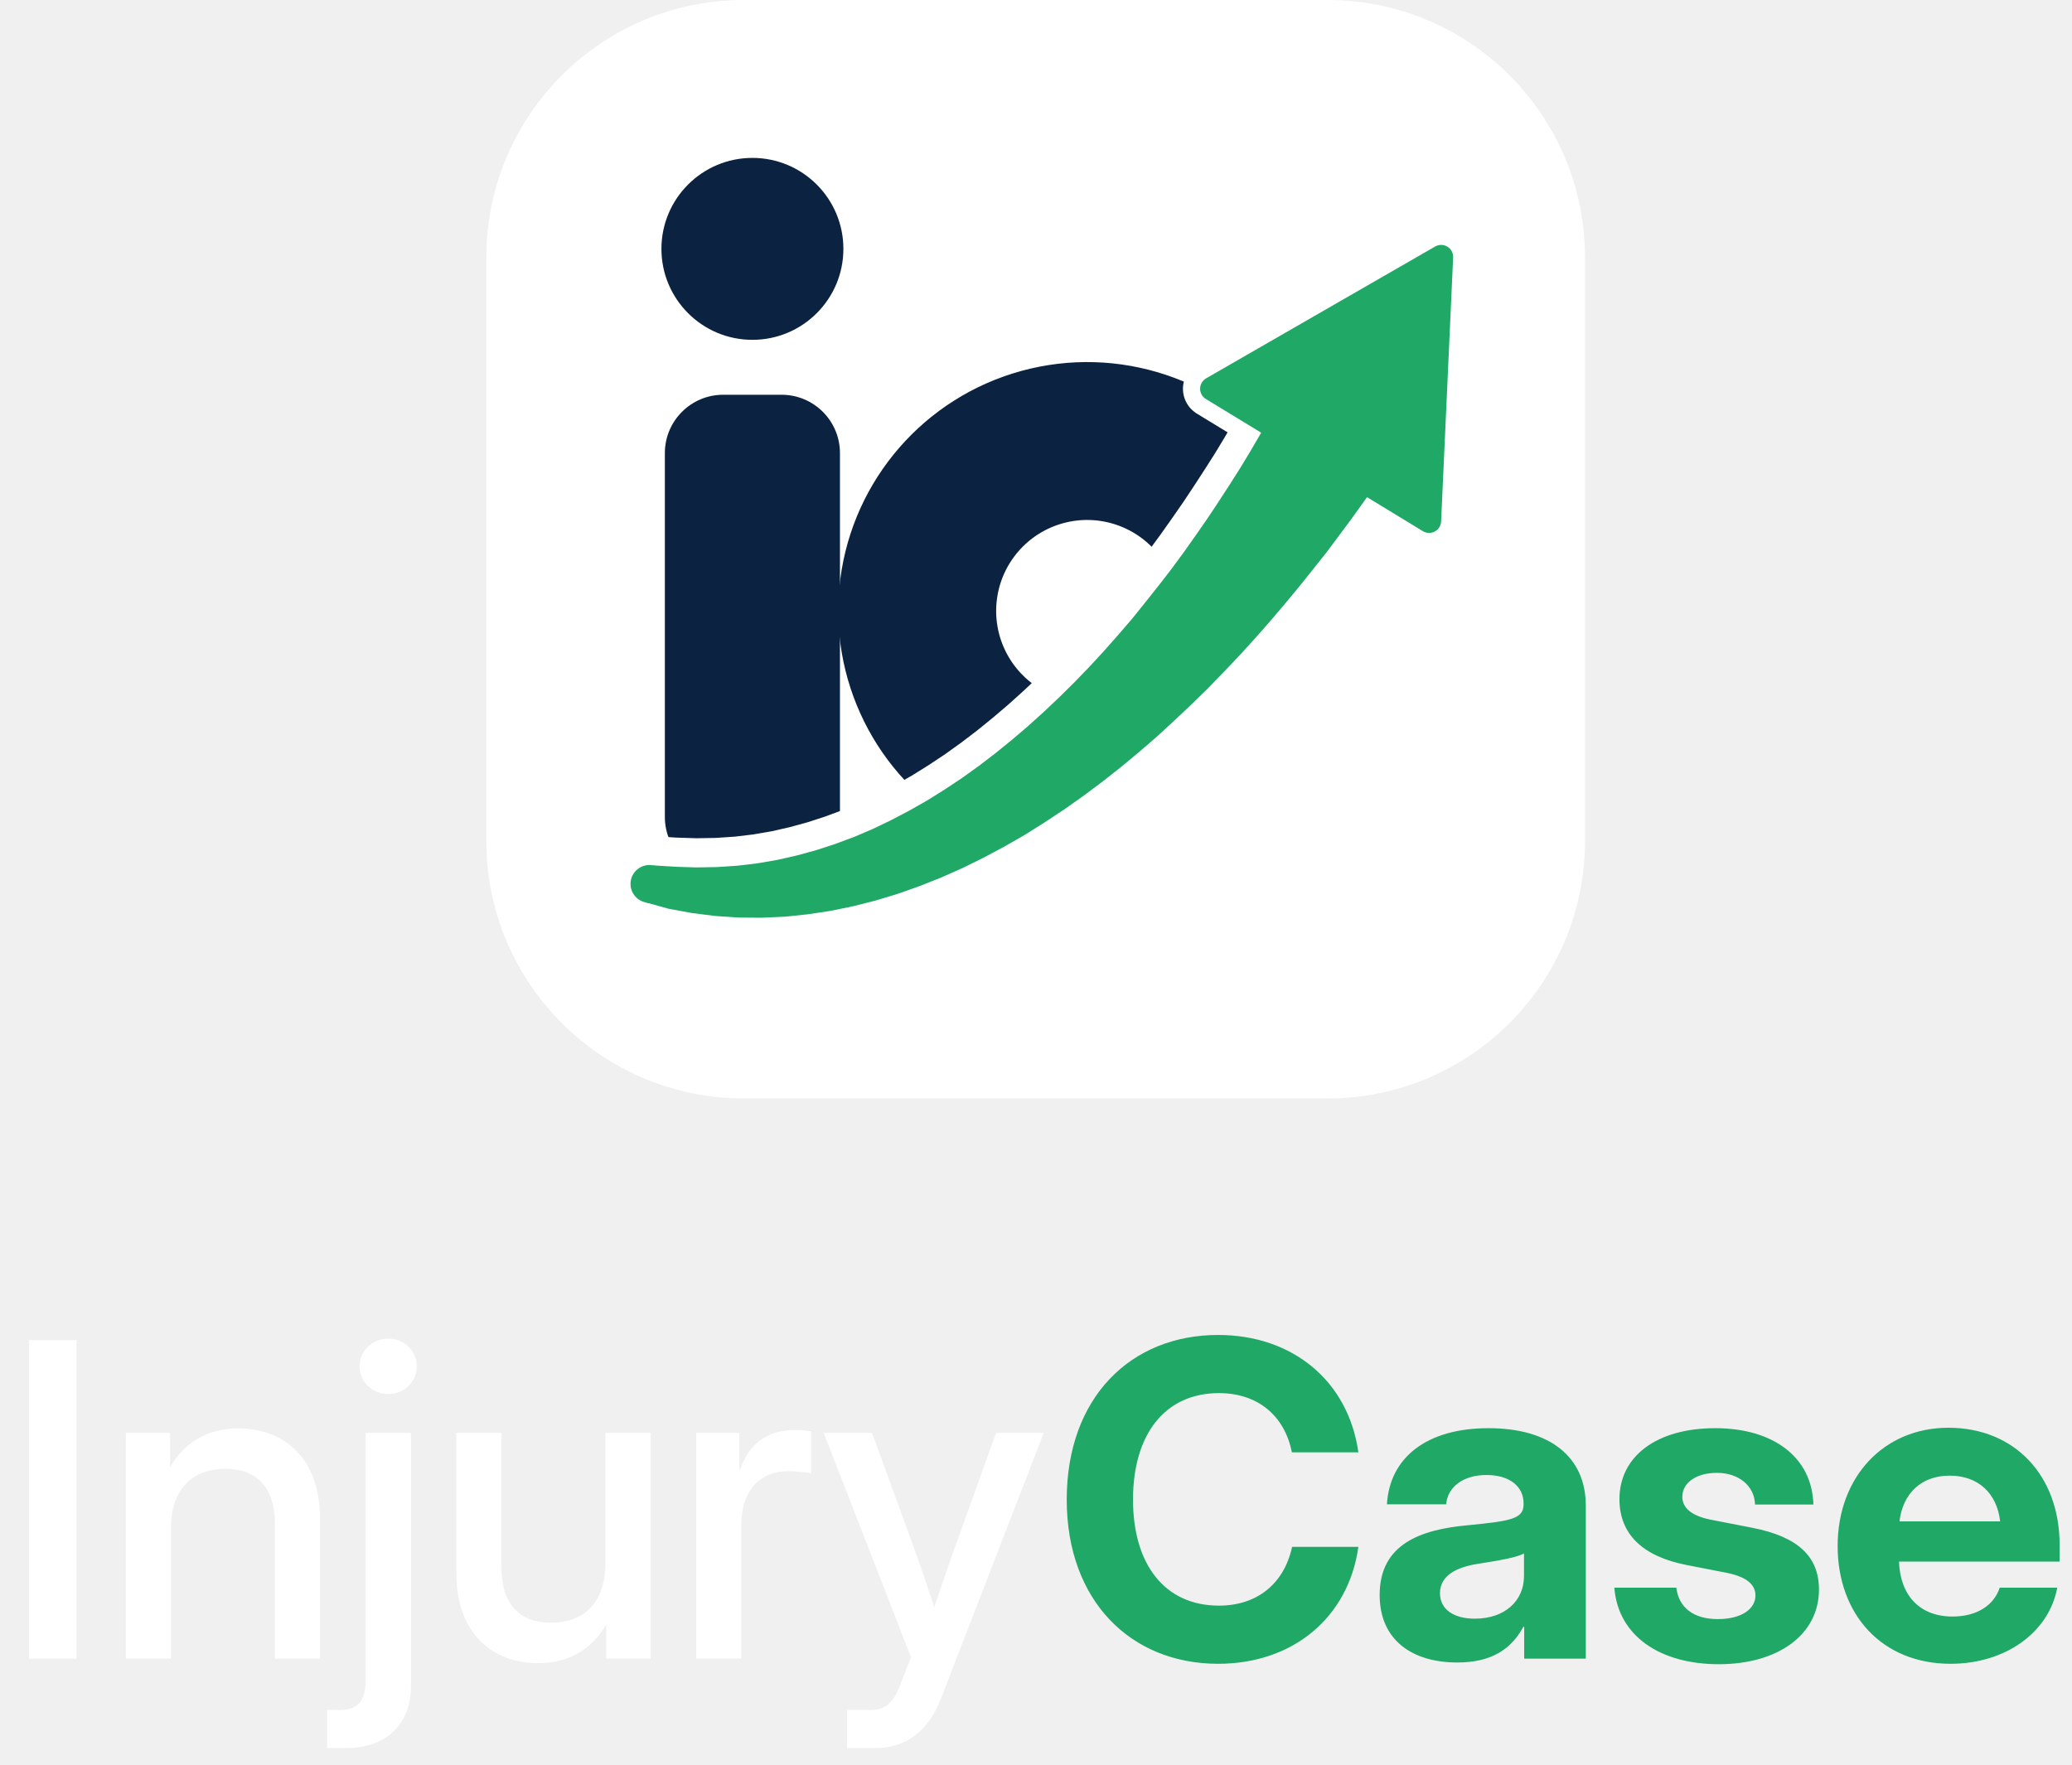
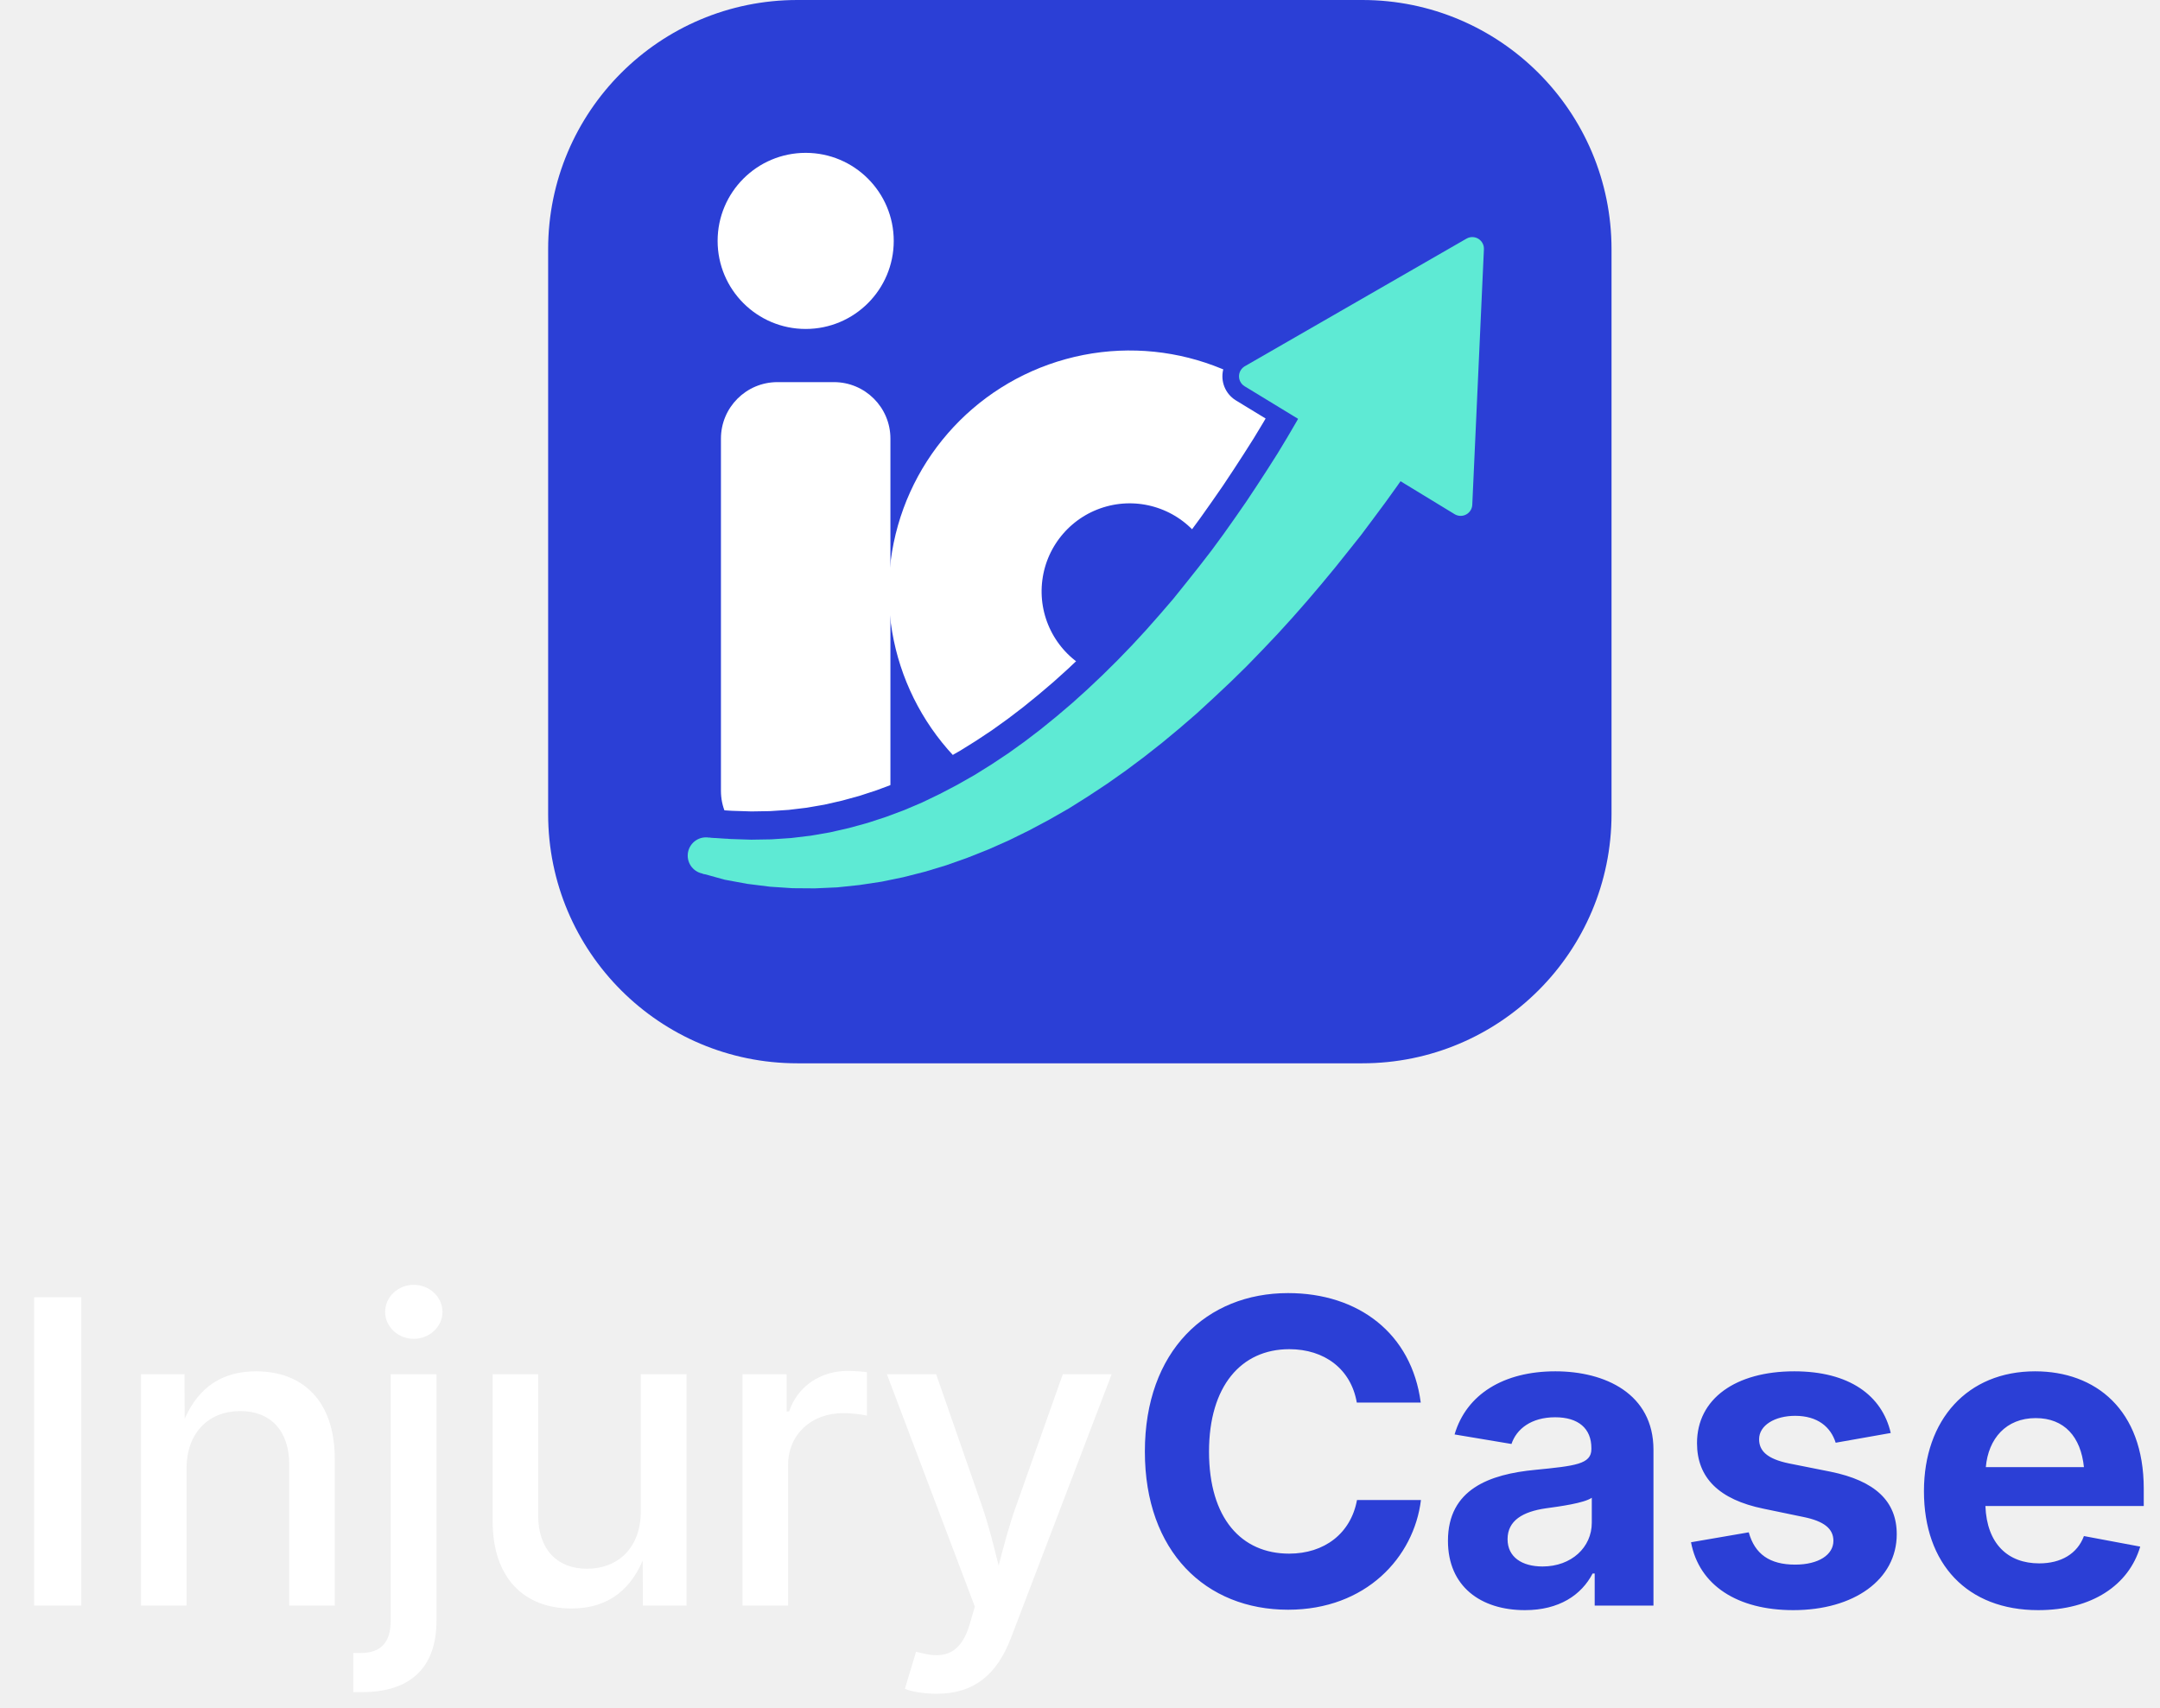
- <svg xmlns="http://www.w3.org/2000/svg" viewBox="0 0 120.7 102.8" role="img" aria-label="InjuryCase">
-   <g transform="translate(28.33 0)">
-     <rect width="64" height="64" rx="15" fill="#FFFFFF" />
-     <circle cx="15.5" cy="14.5" r="5.3" fill="#0B2340" />
-     <rect x="10.4" y="23" width="10.2" height="28" rx="3.4" fill="#0B2340" />
-     <clipPath id="c7917-logo-stacked-dark">
+ <svg xmlns="http://www.w3.org/2000/svg" viewBox="0 0 130.0 102.8" role="img" aria-label="InjuryCase">
+   <g transform="translate(32.99 0)">
+     <rect width="64" height="64" rx="15" fill="#2B3FD6" />
+     <circle cx="15.5" cy="14.5" r="5.3" fill="#FFFFFF" />
+     <rect x="10.4" y="23" width="10.2" height="28" rx="3.4" fill="#FFFFFF" />
+     <clipPath id="clip-logo-stacked-dark-1">
      <path d="M0.00 0.00 L64.00 0.00 L64.00 27.40 L52.38 27.40 L51.75 28.33 L51.08 29.28 L50.39 30.24 L49.67 31.21 L48.93 32.20 L48.15 33.18 L47.35 34.18 L46.53 35.17 L45.68 36.17 L44.81 37.16 L43.91 38.15 L42.98 39.13 L42.04 40.10 L41.07 41.05 L40.07 41.99 L39.06 42.92 L38.02 43.82 L36.96 44.70 L35.88 45.55 L34.77 46.38 L33.65 47.17 L32.50 47.93 L31.34 48.66 L30.15 49.34 L28.95 49.98 L27.73 50.58 L26.49 51.13 L25.23 51.63 L23.96 52.08 L22.67 52.47 L21.37 52.80 L20.06 53.07 L18.73 53.27 L17.40 53.41 L16.05 53.47 L14.70 53.46 L13.35 53.37 L11.99 53.20 L10.63 52.95 L9.29 52.58 L0.00 52.58 Z" />
    </clipPath>
-     <path clip-path="url(#c7917-logo-stacked-dark)" d="M42.80 29.50 A9.9 9.9 0 1 0 30.05 44.17" fill="none" stroke="#0B2340" stroke-width="9.2" stroke-linecap="round" />
-     <path d="M9.29 52.58 L10.63 52.95 L11.99 53.20 L13.35 53.37 L14.70 53.46 L16.05 53.47 L17.40 53.41 L18.73 53.27 L20.06 53.07 L21.37 52.80 L22.67 52.47 L23.96 52.08 L25.23 51.63 L26.49 51.13 L27.73 50.58 L28.95 49.98 L30.15 49.34 L31.34 48.66 L32.50 47.93 L33.65 47.17 L34.77 46.38 L35.88 45.55 L36.96 44.70 L38.02 43.82 L39.06 42.92 L40.07 41.99 L41.07 41.05 L42.04 40.10 L42.98 39.13 L43.91 38.15 L44.81 37.16 L45.68 36.17 L46.53 35.17 L47.35 34.18 L48.15 33.18 L48.93 32.20 L49.67 31.21 L50.39 30.24 L51.08 29.28 L51.75 28.33 L52.38 27.40 L46.06 23.55 L45.56 24.46 L45.04 25.38 L44.49 26.32 L43.91 27.28 L43.30 28.24 L42.67 29.21 L42.02 30.19 L41.34 31.17 L40.64 32.16 L39.92 33.14 L39.17 34.11 L38.40 35.08 L37.62 36.05 L36.81 36.99 L35.98 37.93 L35.13 38.85 L34.26 39.75 L33.37 40.63 L32.46 41.49 L31.54 42.32 L30.60 43.12 L29.64 43.90 L28.67 44.64 L27.68 45.35 L26.67 46.02 L25.66 46.65 L24.62 47.24 L23.57 47.79 L22.51 48.30 L21.43 48.76 L20.33 49.17 L19.23 49.53 L18.10 49.84 L16.96 50.10 L15.80 50.30 L14.63 50.44 L13.43 50.52 L12.22 50.54 L10.98 50.50 L9.71 50.42 Z M55.62 14.97 L54.92 30.35 L42.28 22.65 Z" fill="#FFFFFF" stroke="#FFFFFF" stroke-width="3.4" stroke-linejoin="round" />
-     <circle cx="9.50" cy="51.50" r="2.80" fill="#FFFFFF" />
-     <path d="M9.29 52.58 L10.63 52.95 L11.99 53.20 L13.35 53.37 L14.70 53.46 L16.05 53.47 L17.40 53.41 L18.73 53.27 L20.06 53.07 L21.37 52.80 L22.67 52.47 L23.96 52.08 L25.23 51.63 L26.49 51.13 L27.73 50.58 L28.95 49.98 L30.15 49.34 L31.34 48.66 L32.50 47.93 L33.65 47.17 L34.77 46.38 L35.88 45.55 L36.96 44.70 L38.02 43.82 L39.06 42.92 L40.07 41.99 L41.07 41.05 L42.04 40.10 L42.98 39.13 L43.91 38.15 L44.81 37.16 L45.68 36.17 L46.53 35.17 L47.35 34.18 L48.15 33.18 L48.93 32.20 L49.67 31.21 L50.39 30.24 L51.08 29.28 L51.75 28.33 L52.38 27.40 L46.06 23.55 L45.56 24.46 L45.04 25.38 L44.49 26.32 L43.91 27.28 L43.30 28.24 L42.67 29.21 L42.02 30.19 L41.34 31.17 L40.64 32.16 L39.92 33.14 L39.17 34.11 L38.40 35.08 L37.62 36.05 L36.81 36.99 L35.98 37.93 L35.13 38.85 L34.26 39.75 L33.37 40.63 L32.46 41.49 L31.54 42.32 L30.60 43.12 L29.64 43.90 L28.67 44.64 L27.68 45.35 L26.67 46.02 L25.66 46.65 L24.62 47.24 L23.57 47.79 L22.51 48.30 L21.43 48.76 L20.33 49.17 L19.23 49.53 L18.10 49.84 L16.96 50.10 L15.80 50.30 L14.63 50.44 L13.43 50.52 L12.22 50.54 L10.98 50.50 L9.71 50.42 Z" fill="#1FA866" />
-     <circle cx="9.50" cy="51.50" r="1.10" fill="#1FA866" />
-     <path d="M55.62 14.97 L54.92 30.35 L42.28 22.65 Z" fill="#1FA866" stroke="#1FA866" stroke-width="1.4" stroke-linejoin="round" />
+     <path clip-path="url(#clip-logo-stacked-dark-1)" d="M42.80 29.50 A9.9 9.9 0 1 0 30.05 44.17" fill="none" stroke="#FFFFFF" stroke-width="9.2" stroke-linecap="round" />
+     <path d="M9.29 52.58 L10.63 52.95 L11.99 53.20 L13.35 53.37 L14.70 53.46 L16.05 53.47 L17.40 53.41 L18.73 53.27 L20.06 53.07 L21.37 52.80 L22.67 52.47 L23.96 52.08 L25.23 51.63 L26.49 51.13 L27.73 50.58 L28.95 49.98 L30.15 49.34 L31.34 48.66 L32.50 47.93 L33.65 47.17 L34.77 46.38 L35.88 45.55 L36.96 44.70 L38.02 43.82 L39.06 42.92 L40.07 41.99 L41.07 41.05 L42.04 40.10 L42.98 39.13 L43.91 38.15 L44.81 37.16 L45.68 36.17 L46.53 35.17 L47.35 34.18 L48.15 33.18 L48.93 32.20 L49.67 31.21 L50.39 30.24 L51.08 29.28 L51.75 28.33 L52.38 27.40 L46.06 23.55 L45.56 24.46 L45.04 25.38 L44.49 26.32 L43.91 27.28 L43.30 28.24 L42.67 29.21 L42.02 30.19 L41.34 31.17 L40.64 32.16 L39.92 33.14 L39.17 34.11 L38.40 35.08 L37.62 36.05 L36.81 36.99 L35.98 37.93 L35.13 38.85 L34.26 39.75 L33.37 40.63 L32.46 41.49 L31.54 42.32 L30.60 43.12 L29.64 43.90 L28.67 44.64 L27.68 45.35 L26.67 46.02 L25.66 46.65 L24.62 47.24 L23.57 47.79 L22.51 48.30 L21.43 48.76 L20.33 49.17 L19.23 49.53 L18.10 49.84 L16.96 50.10 L15.80 50.30 L14.63 50.44 L13.43 50.52 L12.22 50.54 L10.98 50.50 L9.71 50.42 Z M55.62 14.97 L54.92 30.35 L42.28 22.65 Z" fill="#2B3FD6" stroke="#2B3FD6" stroke-width="3.4" stroke-linejoin="round" />
+     <circle cx="9.50" cy="51.50" r="2.80" fill="#2B3FD6" />
+     <path d="M9.29 52.58 L10.63 52.95 L11.99 53.20 L13.35 53.37 L14.70 53.46 L16.05 53.47 L17.40 53.41 L18.73 53.27 L20.06 53.07 L21.37 52.80 L22.67 52.47 L23.96 52.08 L25.23 51.63 L26.49 51.13 L27.73 50.58 L28.95 49.98 L30.15 49.34 L31.34 48.66 L32.50 47.93 L33.65 47.17 L34.77 46.38 L35.88 45.55 L36.96 44.70 L38.02 43.82 L39.06 42.92 L40.07 41.99 L41.07 41.05 L42.04 40.10 L42.98 39.13 L43.91 38.15 L44.81 37.16 L45.68 36.17 L46.53 35.17 L47.35 34.18 L48.15 33.18 L48.93 32.20 L49.67 31.21 L50.39 30.24 L51.08 29.28 L51.75 28.33 L52.38 27.40 L46.06 23.55 L45.56 24.46 L45.04 25.38 L44.49 26.32 L43.91 27.28 L43.30 28.24 L42.67 29.21 L42.02 30.19 L41.34 31.17 L40.64 32.16 L39.92 33.14 L39.17 34.11 L38.40 35.08 L37.62 36.05 L36.81 36.99 L35.98 37.93 L35.13 38.85 L34.26 39.75 L33.37 40.63 L32.46 41.49 L31.54 42.32 L30.60 43.12 L29.64 43.90 L28.67 44.64 L27.68 45.35 L26.67 46.02 L25.66 46.65 L24.62 47.24 L23.57 47.79 L22.51 48.30 L21.43 48.76 L20.33 49.17 L19.23 49.53 L18.10 49.84 L16.96 50.10 L15.80 50.30 L14.63 50.44 L13.43 50.52 L12.22 50.54 L10.98 50.50 L9.71 50.42 Z" fill="#5EEAD4" />
+     <circle cx="9.50" cy="51.50" r="1.10" fill="#5EEAD4" />
+     <path d="M55.62 14.97 L54.92 30.35 L42.28 22.65 Z" fill="#5EEAD4" stroke="#5EEAD4" stroke-width="1.4" stroke-linejoin="round" />
  </g>
-   <path fill="#FFFFFF" d="M4.459 78.08H1.694V96.64H4.459Z M9.958 89.067C9.958 86.625 11.341 85.579 13.134 85.579C14.953 85.579 16.012 86.662 16.012 88.768V96.64H18.64V88.444C18.64 85.006 16.585 83.224 13.882 83.224C12.15 83.224 10.805 83.972 9.908 85.467V83.486H7.33V96.64H9.958Z M21.299 83.486V97.886C21.299 99.106 20.85 99.63 19.804 99.63H19.056V101.847H20.153C22.606 101.847 23.939 100.364 23.939 98.234V83.486ZM22.619 81.219C23.553 81.219 24.276 80.509 24.276 79.612C24.276 78.703 23.553 77.993 22.619 77.993C21.685 77.993 20.95 78.703 20.95 79.612C20.95 80.509 21.685 81.219 22.619 81.219Z M31.344 96.902C33.088 96.902 34.42 96.154 35.317 94.659V96.64H37.896V83.486H35.267V91.06C35.267 93.501 33.885 94.547 32.103 94.547C30.272 94.547 29.214 93.464 29.214 91.358V83.486H26.585V91.682C26.585 95.12 28.641 96.902 31.344 96.902Z M40.554 96.64H43.182V88.867C43.182 86.725 44.391 85.716 45.873 85.716C46.483 85.716 47.056 85.803 47.256 85.84V83.386C47.044 83.362 46.695 83.324 46.297 83.324C44.627 83.324 43.606 84.184 43.12 85.616H43.07V83.486H40.554Z M49.341 101.847H51.01C52.792 101.847 54.087 100.85 54.822 98.944L60.801 83.486H58.023L55.432 90.698C55.084 91.682 54.747 92.666 54.423 93.65C54.1 92.666 53.776 91.682 53.427 90.698L50.799 83.486H47.983L53.066 96.553L52.468 98.11C52.069 99.181 51.583 99.63 50.761 99.63H49.341Z" />
-   <path fill="#1FA866" d="M70.959 96.939C75.306 96.939 78.545 94.261 79.13 90.125H75.269C74.796 92.305 73.201 93.551 71.009 93.551C67.845 93.551 66.001 91.147 66.001 87.372C66.001 83.573 67.857 81.169 71.009 81.169C73.214 81.169 74.82 82.427 75.256 84.62H79.13C78.545 80.472 75.306 77.781 70.959 77.781C65.852 77.781 62.14 81.443 62.14 87.372C62.14 93.264 65.864 96.939 70.959 96.939Z M84.891 96.864C86.908 96.864 88.042 96.067 88.74 94.784H88.789V96.64H92.377V87.721C92.377 84.906 90.309 83.212 86.709 83.212C83.097 83.212 80.954 84.931 80.792 87.646H84.243C84.33 86.638 85.227 85.94 86.597 85.94C87.942 85.94 88.752 86.613 88.752 87.584V87.671C88.752 88.518 87.905 88.631 85.501 88.867C82.76 89.116 80.369 89.963 80.369 92.928C80.369 95.556 82.262 96.864 84.891 96.864ZM85.912 94.311C84.679 94.311 83.882 93.763 83.882 92.828C83.882 91.782 84.878 91.296 86.136 91.109C87.319 90.923 88.353 90.748 88.777 90.511V91.832C88.777 93.252 87.681 94.311 85.912 94.311Z M100.13 96.964C103.568 96.964 105.96 95.245 105.96 92.617C105.96 90.686 104.739 89.54 102.086 89.017L99.594 88.531C98.585 88.319 98 87.883 98 87.211C98 86.426 98.76 85.815 100.018 85.815C101.313 85.815 102.21 86.6 102.235 87.659H105.636C105.561 84.919 103.319 83.212 99.918 83.212C96.493 83.212 94.338 84.856 94.338 87.348C94.338 89.39 95.695 90.686 98.249 91.184L100.553 91.633C101.625 91.844 102.26 92.255 102.26 92.953C102.26 93.763 101.425 94.336 100.068 94.336C98.635 94.336 97.788 93.65 97.651 92.504H94.039C94.263 95.332 96.717 96.964 100.13 96.964Z M113.625 96.939C116.814 96.939 119.355 95.12 119.841 92.504H116.49C116.154 93.526 115.17 94.186 113.738 94.186C111.807 94.186 110.686 92.928 110.623 90.985H119.978V90.001C119.978 85.99 117.375 83.187 113.501 83.187C109.727 83.187 107.048 86.065 107.048 90.075C107.048 94.074 109.639 96.939 113.625 96.939ZM110.648 88.643C110.848 86.999 111.931 85.977 113.576 85.977C115.232 85.977 116.328 86.999 116.515 88.643Z" />
+   <path fill="#FFFFFF" d="M4.895 78.08H2.055V96.64H4.895Z M11.228 88.394C11.228 86.189 12.599 84.931 14.467 84.931C16.286 84.931 17.407 86.127 17.407 88.132V96.64H20.147V87.796C20.147 84.358 18.254 82.539 15.414 82.539C13.446 82.539 11.988 83.424 11.116 85.392L11.104 82.714H8.488V96.64H11.228Z M23.516 82.714V97.524C23.516 98.807 22.98 99.493 21.697 99.493H21.261V101.847H21.809C24.687 101.847 26.281 100.377 26.269 97.537V82.714ZM24.898 80.584C25.845 80.584 26.63 79.861 26.63 78.964C26.63 78.055 25.845 77.333 24.898 77.333C23.964 77.333 23.179 78.055 23.179 78.964C23.179 79.861 23.964 80.584 24.898 80.584Z M34.395 96.814C36.314 96.814 37.808 95.955 38.68 93.937L38.693 96.64H41.321V82.714H38.568V90.96C38.568 93.165 37.186 94.423 35.33 94.423C33.511 94.423 32.39 93.227 32.39 91.221V82.714H29.65V91.558C29.65 94.996 31.555 96.814 34.395 96.814Z M44.69 96.64H47.43V88.182C47.43 86.351 48.825 85.056 50.743 85.056C51.316 85.056 51.977 85.155 52.176 85.205V82.589C51.889 82.552 51.366 82.514 51.018 82.514C49.386 82.514 48.003 83.436 47.492 84.956H47.343V82.714H44.69Z M54.461 101.647C54.797 101.797 55.52 101.946 56.379 101.946C58.621 101.946 60.004 100.8 60.851 98.571L66.905 82.714H63.965L61.162 90.624C60.726 91.832 60.415 93.04 60.104 94.236C59.805 93.04 59.518 91.844 59.095 90.624L56.342 82.714H53.377L58.671 96.702L58.372 97.724C57.861 99.517 56.865 99.866 55.445 99.493L55.133 99.418Z" />
+   <path fill="#2B3FD6" d="M77.524 96.889C82.207 96.889 85.097 93.738 85.52 90.287H81.671C81.298 92.305 79.703 93.513 77.586 93.513C74.721 93.513 72.765 91.396 72.765 87.372C72.765 83.436 74.696 81.207 77.598 81.207C79.716 81.207 81.31 82.402 81.659 84.42H85.508C84.96 80.247 81.746 77.831 77.524 77.831C72.628 77.831 68.904 81.306 68.904 87.372C68.904 93.401 72.578 96.889 77.524 96.889Z M91.779 96.914C93.834 96.914 95.179 96.005 95.852 94.709H95.977V96.64H99.514V87.26C99.514 83.885 96.599 82.539 93.61 82.539C90.496 82.539 88.254 83.922 87.544 86.339L90.969 86.912C91.268 86.015 92.153 85.305 93.598 85.305C94.993 85.305 95.777 85.977 95.777 87.161V87.223C95.777 88.132 94.793 88.232 92.402 88.469C89.661 88.73 87.145 89.627 87.145 92.741C87.145 95.494 89.126 96.914 91.779 96.914ZM92.838 94.286C91.604 94.286 90.733 93.725 90.733 92.642C90.733 91.52 91.654 90.985 93.037 90.786C93.859 90.673 95.341 90.474 95.802 90.15V91.657C95.802 93.127 94.582 94.286 92.838 94.286Z M107.928 96.914C111.577 96.914 114.156 95.083 114.156 92.343C114.156 90.362 112.86 89.129 110.17 88.581L107.666 88.082C106.346 87.808 105.872 87.323 105.872 86.625C105.872 85.79 106.819 85.218 108.04 85.218C109.397 85.218 110.182 85.89 110.481 86.837L113.795 86.251C113.271 83.984 111.291 82.539 107.99 82.539C104.465 82.539 102.135 84.184 102.135 86.862C102.135 88.942 103.456 90.262 106.146 90.81L108.55 91.309C109.771 91.558 110.344 92.006 110.344 92.741C110.344 93.576 109.46 94.174 108.04 94.174C106.508 94.174 105.611 93.538 105.249 92.23L101.774 92.828C102.26 95.419 104.564 96.914 107.928 96.914Z M122.669 96.914C125.907 96.914 128.125 95.407 128.81 93.09L125.422 92.455C125.023 93.526 124.039 94.099 122.731 94.099C120.85 94.099 119.58 92.928 119.492 90.648H129.022V89.602C129.022 84.844 126.119 82.539 122.482 82.539C118.409 82.539 115.793 85.454 115.793 89.752C115.793 94.149 118.409 96.914 122.669 96.914ZM119.517 88.307C119.667 86.588 120.738 85.355 122.519 85.355C124.251 85.355 125.235 86.488 125.422 88.307Z" />
</svg>
